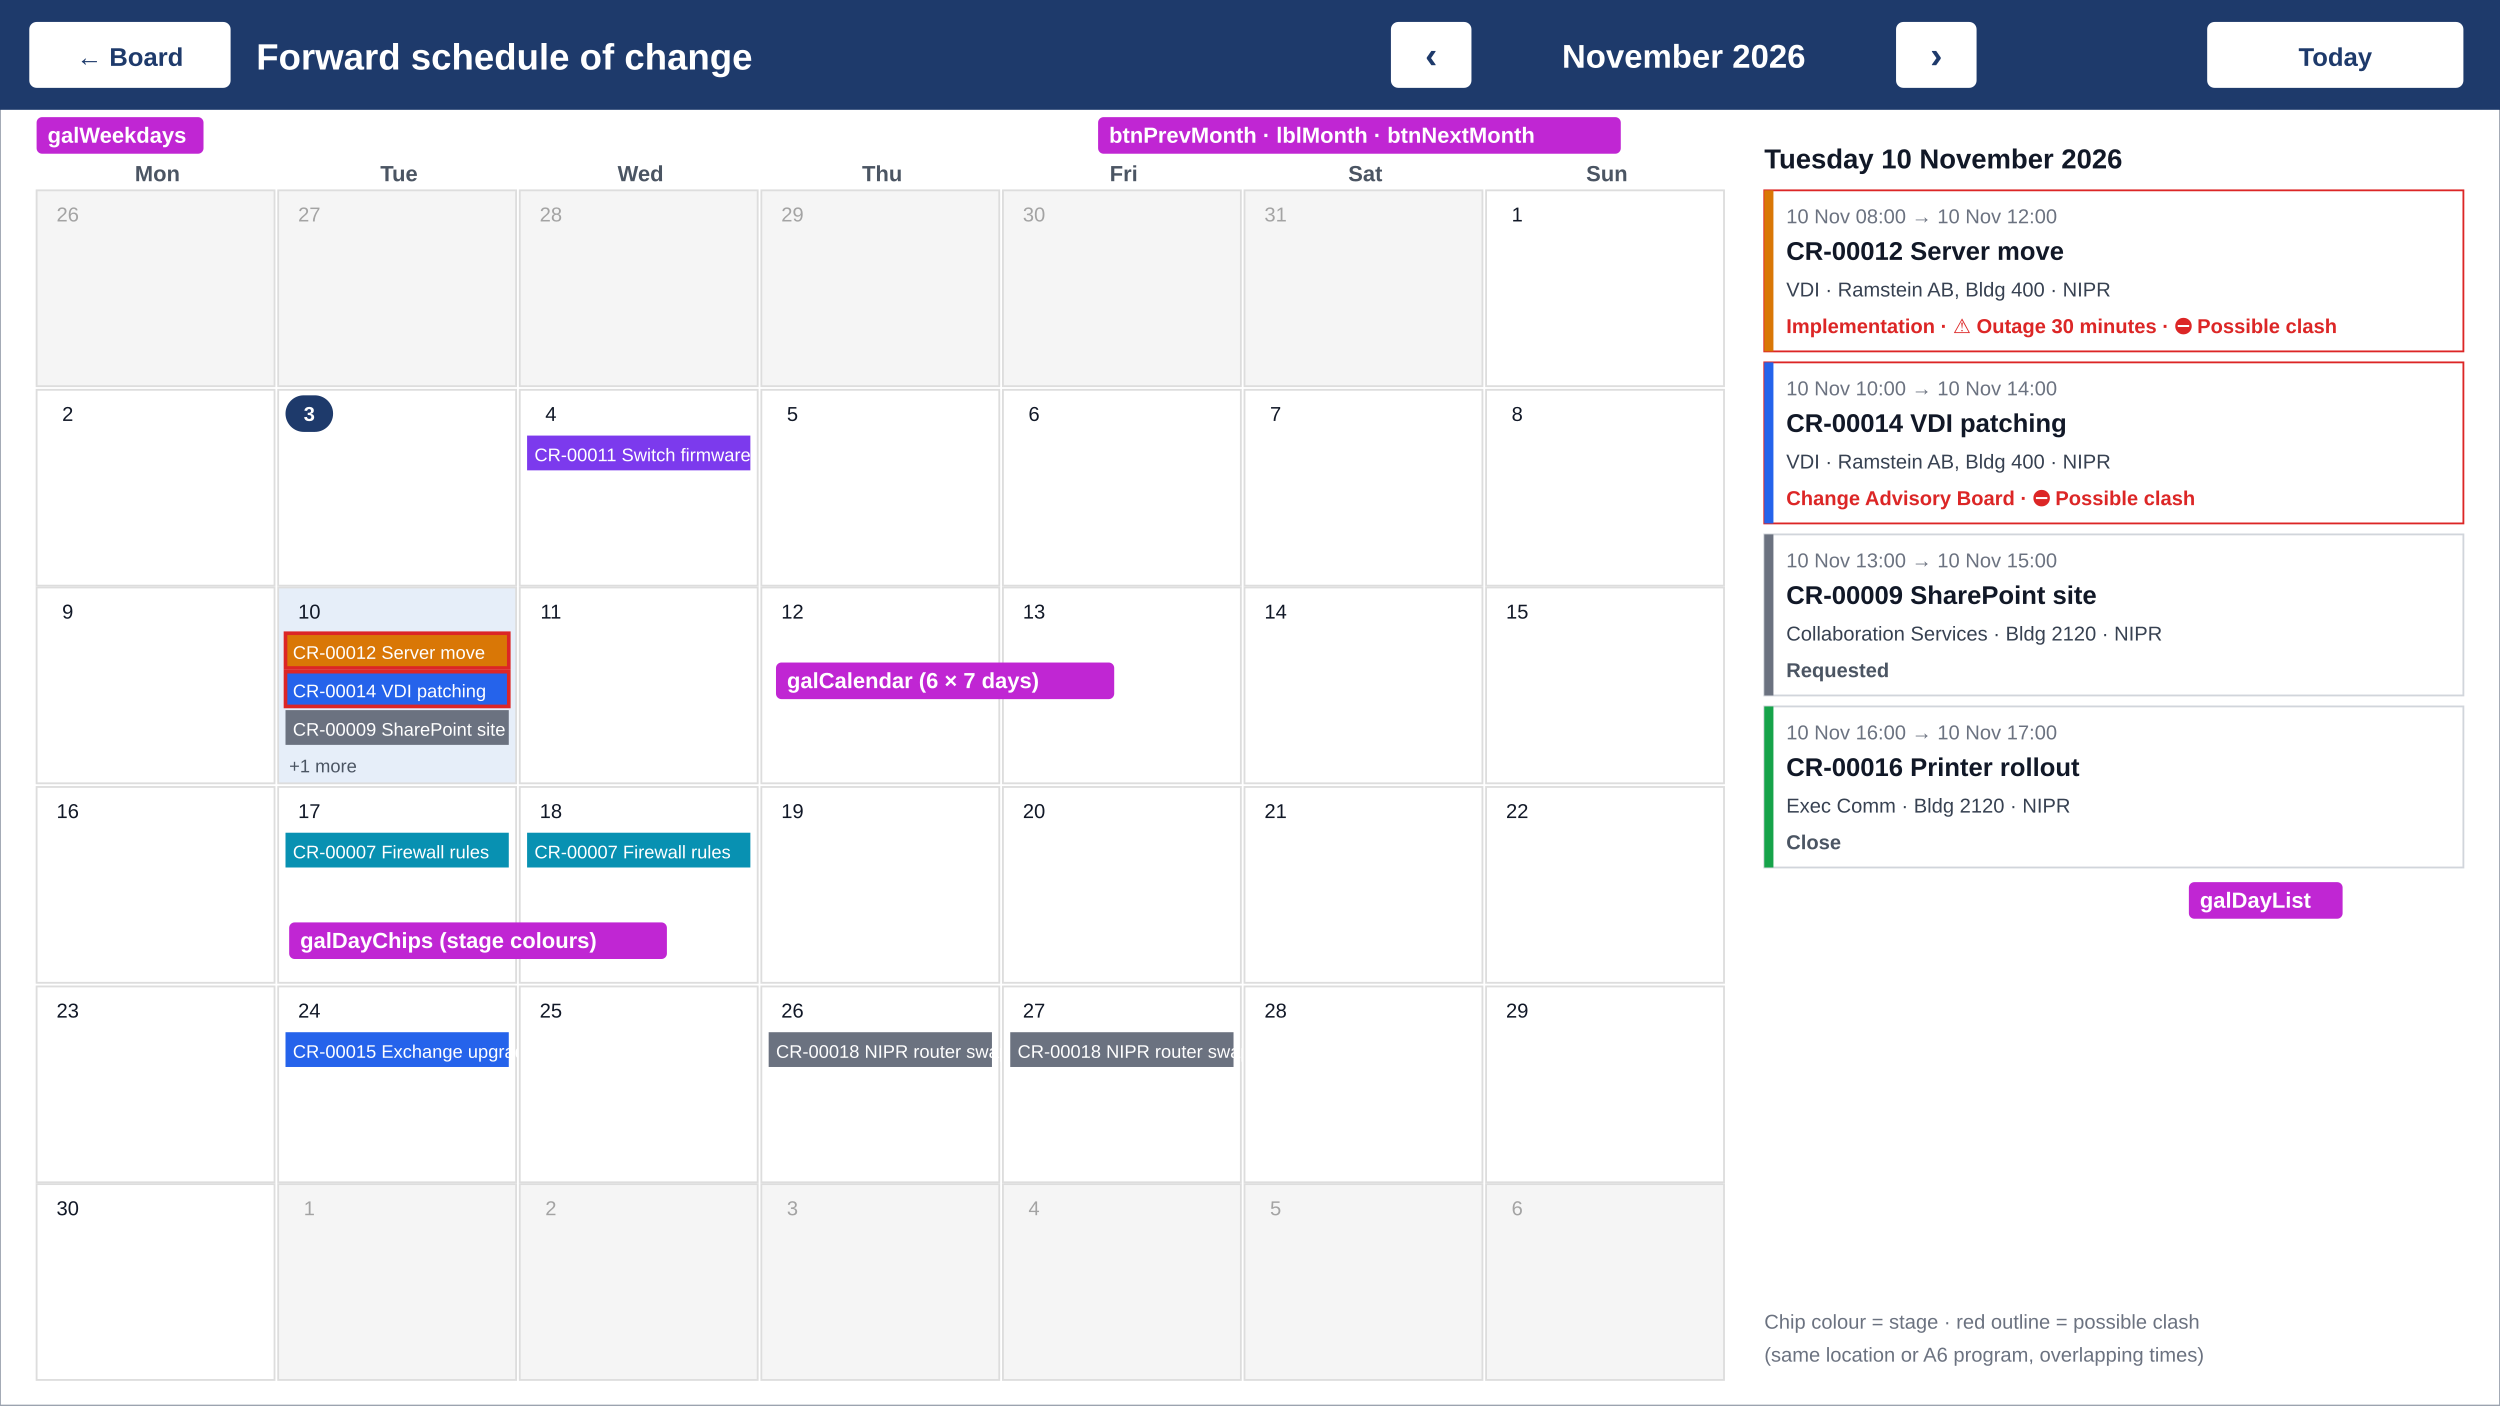
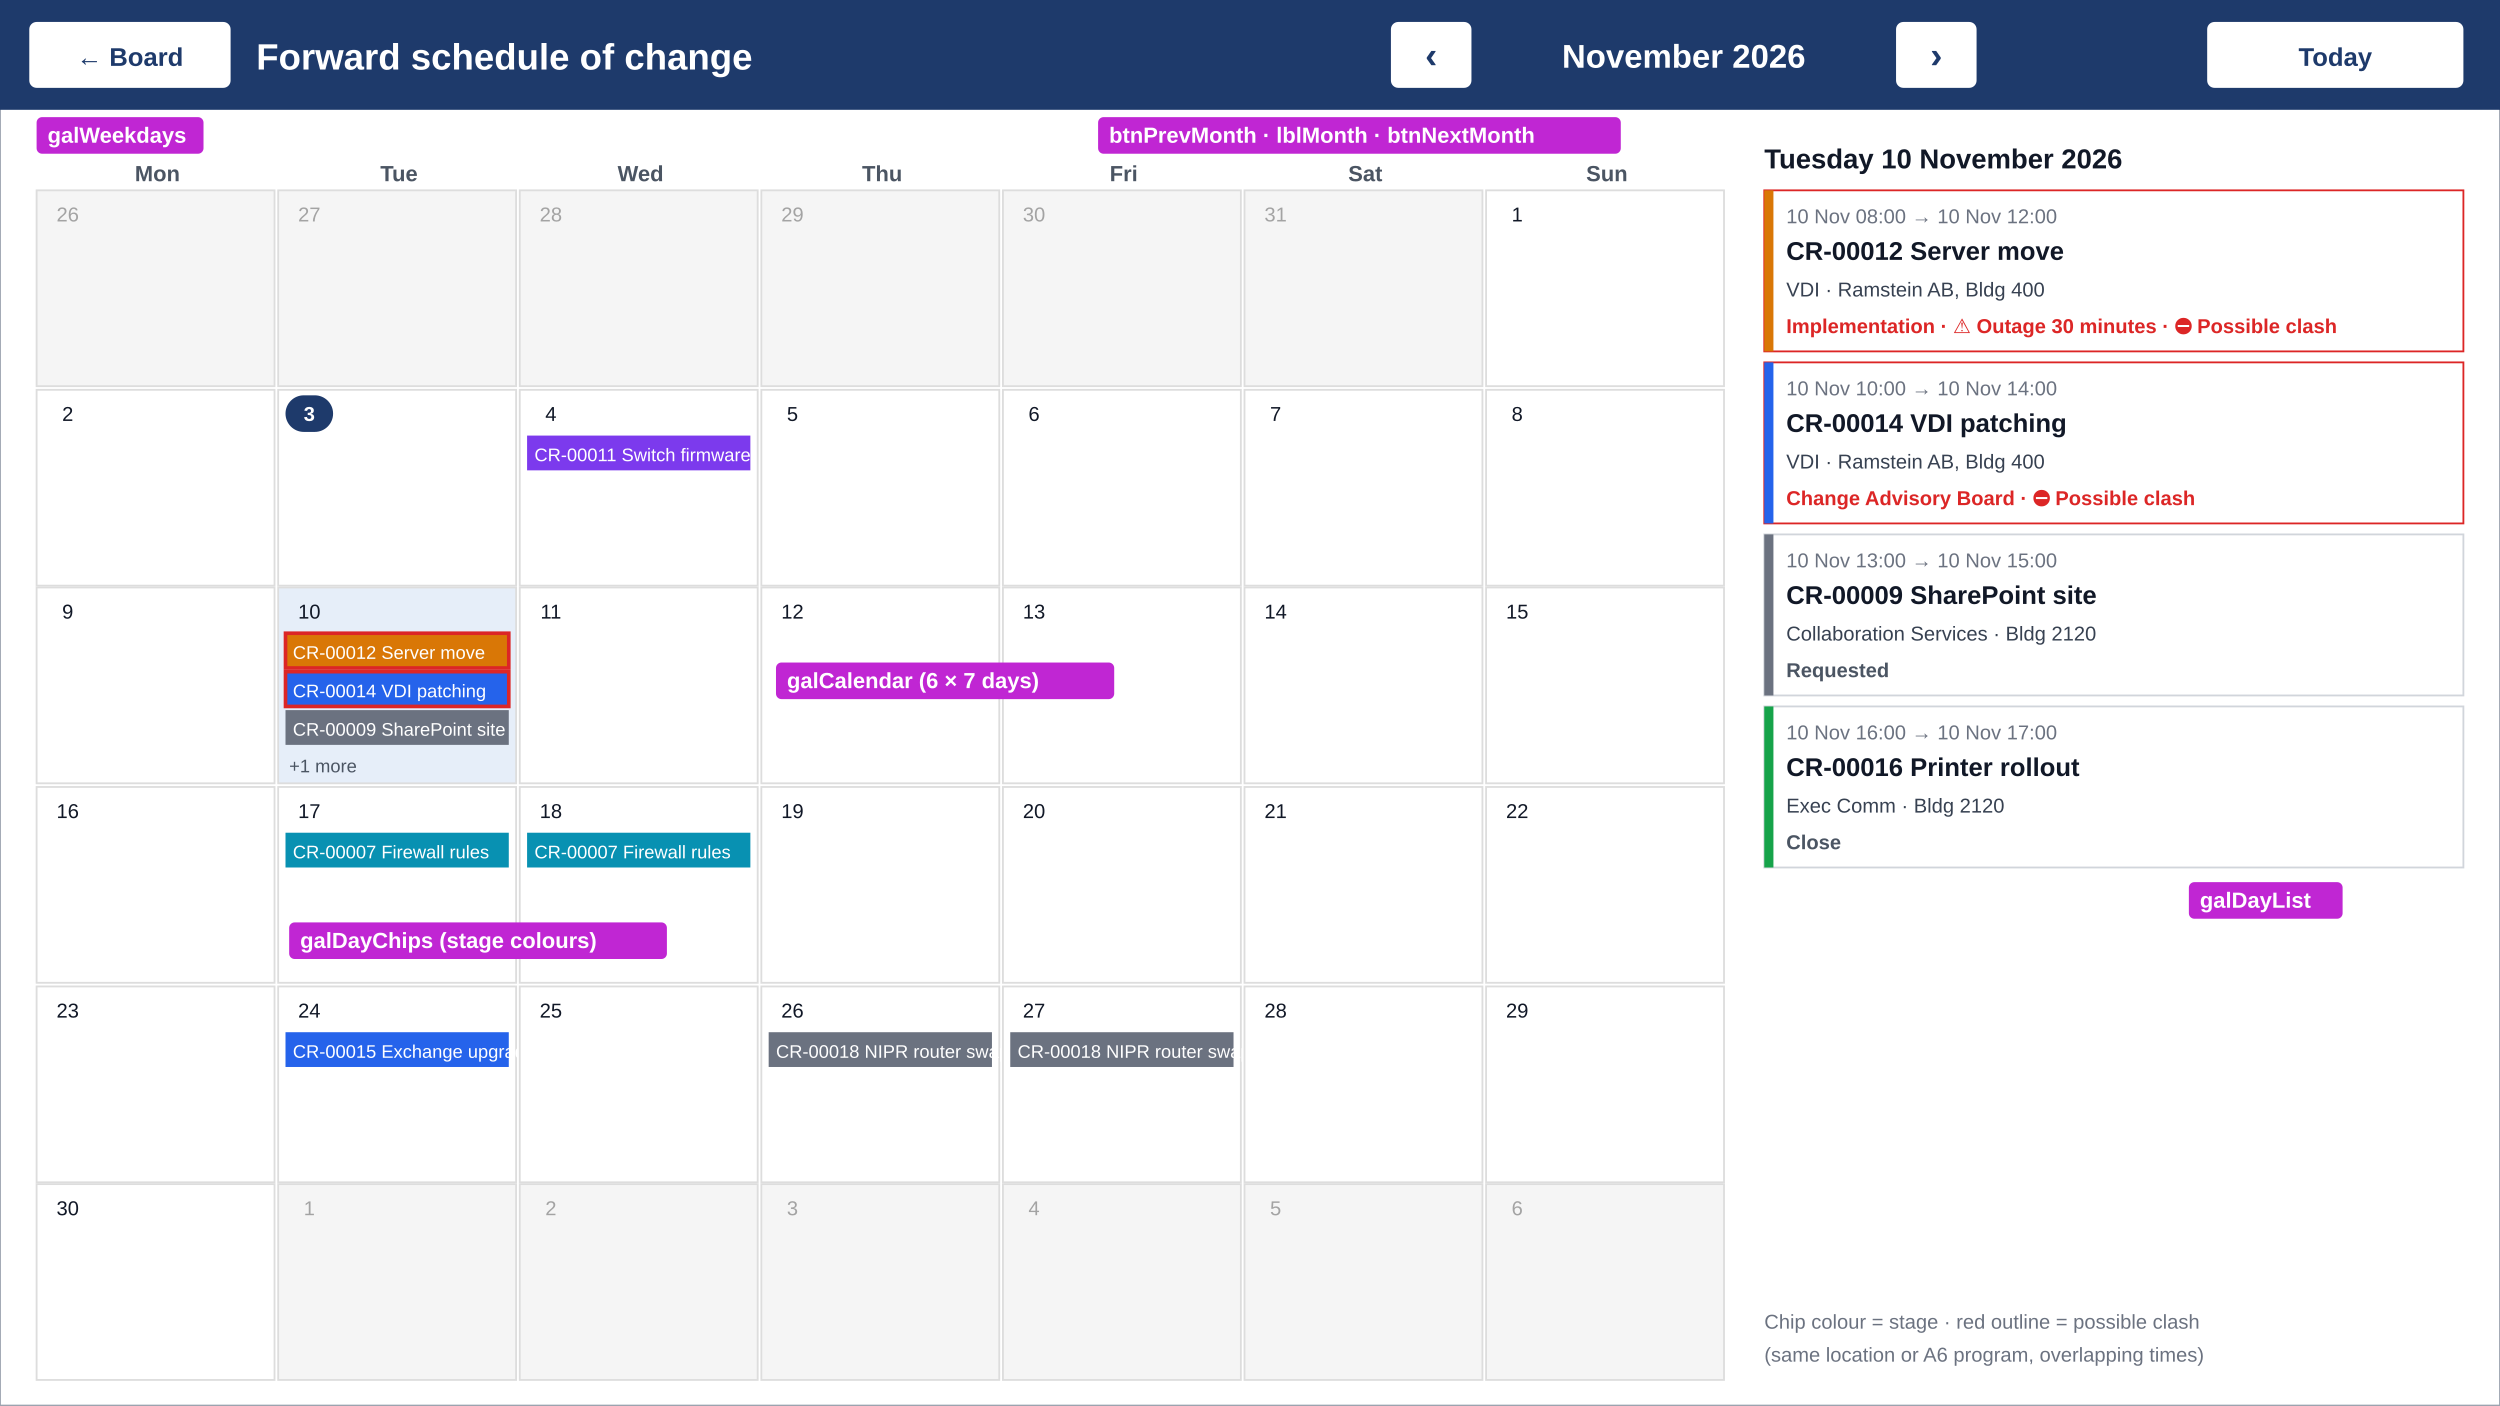
<svg xmlns="http://www.w3.org/2000/svg" viewBox="0 0 1366 768" font-family="Segoe UI, Arial, sans-serif">
  <rect x="0" y="0" width="1366" height="768" fill="#FFFFFF" stroke="#9CA3AF" />
  <rect x="0" y="0" width="1366" height="60" fill="#1E3A6B" stroke="none" />
  <rect x="16" y="12" width="110" height="36" fill="#fff" stroke="none" rx="4" />
  <text x="71" y="36" font-size="14" fill="#1E3A6B" font-weight="bold" text-anchor="middle">← Board</text>
  <text x="140" y="38" font-size="20" fill="#fff" font-weight="bold" text-anchor="start">Forward schedule of change</text>
  <rect x="760" y="12" width="44" height="36" fill="#fff" stroke="none" rx="4" />
  <text x="782" y="37" font-size="20" fill="#1E3A6B" font-weight="bold" text-anchor="middle">‹</text>
  <text x="920" y="37" font-size="18" fill="#fff" font-weight="bold" text-anchor="middle">November 2026</text>
  <rect x="1036" y="12" width="44" height="36" fill="#fff" stroke="none" rx="4" />
  <text x="1058" y="37" font-size="20" fill="#1E3A6B" font-weight="bold" text-anchor="middle">›</text>
  <rect x="1206" y="12" width="140" height="36" fill="#fff" stroke="none" rx="4" />
  <text x="1276" y="36" font-size="14" fill="#1E3A6B" font-weight="bold" text-anchor="middle">Today</text>
  <text x="86" y="99" font-size="12" fill="#4B5563" font-weight="bold" text-anchor="middle">Mon</text>
  <text x="218" y="99" font-size="12" fill="#4B5563" font-weight="bold" text-anchor="middle">Tue</text>
  <text x="350" y="99" font-size="12" fill="#4B5563" font-weight="bold" text-anchor="middle">Wed</text>
  <text x="482" y="99" font-size="12" fill="#4B5563" font-weight="bold" text-anchor="middle">Thu</text>
  <text x="614" y="99" font-size="12" fill="#4B5563" font-weight="bold" text-anchor="middle">Fri</text>
  <text x="746" y="99" font-size="12" fill="#4B5563" font-weight="bold" text-anchor="middle">Sat</text>
  <text x="878" y="99" font-size="12" fill="#4B5563" font-weight="bold" text-anchor="middle">Sun</text>
  <rect x="20" y="104" width="130" height="107" fill="#F5F5F5" stroke="#DDDDDD" />
  <text x="37" y="121" font-size="11" fill="#A3A3A3" font-weight="normal" text-anchor="middle">26</text>
  <rect x="152" y="104" width="130" height="107" fill="#F5F5F5" stroke="#DDDDDD" />
  <text x="169" y="121" font-size="11" fill="#A3A3A3" font-weight="normal" text-anchor="middle">27</text>
  <rect x="284" y="104" width="130" height="107" fill="#F5F5F5" stroke="#DDDDDD" />
  <text x="301" y="121" font-size="11" fill="#A3A3A3" font-weight="normal" text-anchor="middle">28</text>
  <rect x="416" y="104" width="130" height="107" fill="#F5F5F5" stroke="#DDDDDD" />
  <text x="433" y="121" font-size="11" fill="#A3A3A3" font-weight="normal" text-anchor="middle">29</text>
  <rect x="548" y="104" width="130" height="107" fill="#F5F5F5" stroke="#DDDDDD" />
  <text x="565" y="121" font-size="11" fill="#A3A3A3" font-weight="normal" text-anchor="middle">30</text>
  <rect x="680" y="104" width="130" height="107" fill="#F5F5F5" stroke="#DDDDDD" />
  <text x="697" y="121" font-size="11" fill="#A3A3A3" font-weight="normal" text-anchor="middle">31</text>
  <rect x="812" y="104" width="130" height="107" fill="#FFFFFF" stroke="#DDDDDD" />
  <text x="829" y="121" font-size="11" fill="#111827" font-weight="normal" text-anchor="middle">1</text>
  <rect x="20" y="213" width="130" height="107" fill="#FFFFFF" stroke="#DDDDDD" />
  <text x="37" y="230" font-size="11" fill="#111827" font-weight="normal" text-anchor="middle">2</text>
  <rect x="152" y="213" width="130" height="107" fill="#FFFFFF" stroke="#DDDDDD" />
  <rect x="156" y="216" width="26" height="20" fill="#1E3A6B" stroke="none" rx="10" />
  <text x="169" y="230" font-size="11" fill="#fff" font-weight="bold" text-anchor="middle">3</text>
  <rect x="284" y="213" width="130" height="107" fill="#FFFFFF" stroke="#DDDDDD" />
  <text x="301" y="230" font-size="11" fill="#111827" font-weight="normal" text-anchor="middle">4</text>
  <rect x="288" y="238" width="122" height="19" fill="#7C3AED" stroke="none" />
  <text x="292" y="252" font-size="10" fill="#fff" font-weight="normal" text-anchor="start">CR-00011 Switch firmware</text>
  <rect x="416" y="213" width="130" height="107" fill="#FFFFFF" stroke="#DDDDDD" />
  <text x="433" y="230" font-size="11" fill="#111827" font-weight="normal" text-anchor="middle">5</text>
  <rect x="548" y="213" width="130" height="107" fill="#FFFFFF" stroke="#DDDDDD" />
  <text x="565" y="230" font-size="11" fill="#111827" font-weight="normal" text-anchor="middle">6</text>
  <rect x="680" y="213" width="130" height="107" fill="#FFFFFF" stroke="#DDDDDD" />
  <text x="697" y="230" font-size="11" fill="#111827" font-weight="normal" text-anchor="middle">7</text>
  <rect x="812" y="213" width="130" height="107" fill="#FFFFFF" stroke="#DDDDDD" />
  <text x="829" y="230" font-size="11" fill="#111827" font-weight="normal" text-anchor="middle">8</text>
  <rect x="20" y="321" width="130" height="107" fill="#FFFFFF" stroke="#DDDDDD" />
  <text x="37" y="338" font-size="11" fill="#111827" font-weight="normal" text-anchor="middle">9</text>
  <rect x="152" y="321" width="130" height="107" fill="#E6EEF9" stroke="#DDDDDD" />
  <text x="169" y="338" font-size="11" fill="#111827" font-weight="normal" text-anchor="middle">10</text>
  <rect x="156" y="346" width="122" height="19" fill="#D97706" stroke="#DC2626" stroke-width="2" />
  <text x="160" y="360" font-size="10" fill="#fff" font-weight="normal" text-anchor="start">CR-00012 Server move</text>
  <rect x="156" y="367" width="122" height="19" fill="#2563EB" stroke="#DC2626" stroke-width="2" />
  <text x="160" y="381" font-size="10" fill="#fff" font-weight="normal" text-anchor="start">CR-00014 VDI patching</text>
  <rect x="156" y="388" width="122" height="19" fill="#6B7280" stroke="none" />
  <text x="160" y="402" font-size="10" fill="#fff" font-weight="normal" text-anchor="start">CR-00009 SharePoint site</text>
  <text x="158" y="422" font-size="10" fill="#4B5563" font-weight="normal" text-anchor="start">+1 more</text>
  <rect x="284" y="321" width="130" height="107" fill="#FFFFFF" stroke="#DDDDDD" />
  <text x="301" y="338" font-size="11" fill="#111827" font-weight="normal" text-anchor="middle">11</text>
  <rect x="416" y="321" width="130" height="107" fill="#FFFFFF" stroke="#DDDDDD" />
  <text x="433" y="338" font-size="11" fill="#111827" font-weight="normal" text-anchor="middle">12</text>
  <rect x="548" y="321" width="130" height="107" fill="#FFFFFF" stroke="#DDDDDD" />
  <text x="565" y="338" font-size="11" fill="#111827" font-weight="normal" text-anchor="middle">13</text>
  <rect x="680" y="321" width="130" height="107" fill="#FFFFFF" stroke="#DDDDDD" />
  <text x="697" y="338" font-size="11" fill="#111827" font-weight="normal" text-anchor="middle">14</text>
  <rect x="812" y="321" width="130" height="107" fill="#FFFFFF" stroke="#DDDDDD" />
  <text x="829" y="338" font-size="11" fill="#111827" font-weight="normal" text-anchor="middle">15</text>
  <rect x="20" y="430" width="130" height="107" fill="#FFFFFF" stroke="#DDDDDD" />
  <text x="37" y="447" font-size="11" fill="#111827" font-weight="normal" text-anchor="middle">16</text>
  <rect x="152" y="430" width="130" height="107" fill="#FFFFFF" stroke="#DDDDDD" />
  <text x="169" y="447" font-size="11" fill="#111827" font-weight="normal" text-anchor="middle">17</text>
  <rect x="156" y="455" width="122" height="19" fill="#0891B2" stroke="none" />
  <text x="160" y="469" font-size="10" fill="#fff" font-weight="normal" text-anchor="start">CR-00007 Firewall rules</text>
  <rect x="284" y="430" width="130" height="107" fill="#FFFFFF" stroke="#DDDDDD" />
  <text x="301" y="447" font-size="11" fill="#111827" font-weight="normal" text-anchor="middle">18</text>
  <rect x="288" y="455" width="122" height="19" fill="#0891B2" stroke="none" />
  <text x="292" y="469" font-size="10" fill="#fff" font-weight="normal" text-anchor="start">CR-00007 Firewall rules</text>
  <rect x="416" y="430" width="130" height="107" fill="#FFFFFF" stroke="#DDDDDD" />
  <text x="433" y="447" font-size="11" fill="#111827" font-weight="normal" text-anchor="middle">19</text>
  <rect x="548" y="430" width="130" height="107" fill="#FFFFFF" stroke="#DDDDDD" />
  <text x="565" y="447" font-size="11" fill="#111827" font-weight="normal" text-anchor="middle">20</text>
  <rect x="680" y="430" width="130" height="107" fill="#FFFFFF" stroke="#DDDDDD" />
  <text x="697" y="447" font-size="11" fill="#111827" font-weight="normal" text-anchor="middle">21</text>
  <rect x="812" y="430" width="130" height="107" fill="#FFFFFF" stroke="#DDDDDD" />
  <text x="829" y="447" font-size="11" fill="#111827" font-weight="normal" text-anchor="middle">22</text>
  <rect x="20" y="539" width="130" height="107" fill="#FFFFFF" stroke="#DDDDDD" />
  <text x="37" y="556" font-size="11" fill="#111827" font-weight="normal" text-anchor="middle">23</text>
  <rect x="152" y="539" width="130" height="107" fill="#FFFFFF" stroke="#DDDDDD" />
  <text x="169" y="556" font-size="11" fill="#111827" font-weight="normal" text-anchor="middle">24</text>
  <rect x="156" y="564" width="122" height="19" fill="#2563EB" stroke="none" />
  <text x="160" y="578" font-size="10" fill="#fff" font-weight="normal" text-anchor="start">CR-00015 Exchange upgrade</text>
  <rect x="284" y="539" width="130" height="107" fill="#FFFFFF" stroke="#DDDDDD" />
  <text x="301" y="556" font-size="11" fill="#111827" font-weight="normal" text-anchor="middle">25</text>
  <rect x="416" y="539" width="130" height="107" fill="#FFFFFF" stroke="#DDDDDD" />
  <text x="433" y="556" font-size="11" fill="#111827" font-weight="normal" text-anchor="middle">26</text>
  <rect x="420" y="564" width="122" height="19" fill="#6B7280" stroke="none" />
  <text x="424" y="578" font-size="10" fill="#fff" font-weight="normal" text-anchor="start">CR-00018 NIPR router swap</text>
  <rect x="548" y="539" width="130" height="107" fill="#FFFFFF" stroke="#DDDDDD" />
  <text x="565" y="556" font-size="11" fill="#111827" font-weight="normal" text-anchor="middle">27</text>
  <rect x="552" y="564" width="122" height="19" fill="#6B7280" stroke="none" />
  <text x="556" y="578" font-size="10" fill="#fff" font-weight="normal" text-anchor="start">CR-00018 NIPR router swap</text>
  <rect x="680" y="539" width="130" height="107" fill="#FFFFFF" stroke="#DDDDDD" />
  <text x="697" y="556" font-size="11" fill="#111827" font-weight="normal" text-anchor="middle">28</text>
  <rect x="812" y="539" width="130" height="107" fill="#FFFFFF" stroke="#DDDDDD" />
  <text x="829" y="556" font-size="11" fill="#111827" font-weight="normal" text-anchor="middle">29</text>
  <rect x="20" y="647" width="130" height="107" fill="#FFFFFF" stroke="#DDDDDD" />
  <text x="37" y="664" font-size="11" fill="#111827" font-weight="normal" text-anchor="middle">30</text>
  <rect x="152" y="647" width="130" height="107" fill="#F5F5F5" stroke="#DDDDDD" />
  <text x="169" y="664" font-size="11" fill="#A3A3A3" font-weight="normal" text-anchor="middle">1</text>
  <rect x="284" y="647" width="130" height="107" fill="#F5F5F5" stroke="#DDDDDD" />
  <text x="301" y="664" font-size="11" fill="#A3A3A3" font-weight="normal" text-anchor="middle">2</text>
  <rect x="416" y="647" width="130" height="107" fill="#F5F5F5" stroke="#DDDDDD" />
  <text x="433" y="664" font-size="11" fill="#A3A3A3" font-weight="normal" text-anchor="middle">3</text>
  <rect x="548" y="647" width="130" height="107" fill="#F5F5F5" stroke="#DDDDDD" />
  <text x="565" y="664" font-size="11" fill="#A3A3A3" font-weight="normal" text-anchor="middle">4</text>
  <rect x="680" y="647" width="130" height="107" fill="#F5F5F5" stroke="#DDDDDD" />
  <text x="697" y="664" font-size="11" fill="#A3A3A3" font-weight="normal" text-anchor="middle">5</text>
  <rect x="812" y="647" width="130" height="107" fill="#F5F5F5" stroke="#DDDDDD" />
  <text x="829" y="664" font-size="11" fill="#A3A3A3" font-weight="normal" text-anchor="middle">6</text>
  <text x="964" y="92" font-size="15" fill="#111827" font-weight="bold" text-anchor="start">Tuesday 10 November 2026</text>
  <rect x="964" y="104" width="382" height="88" fill="#fff" stroke="#DC2626" />
  <rect x="964" y="104" width="5" height="88" fill="#D97706" stroke="none" />
  <text x="976" y="122" font-size="11" fill="#6B7280" font-weight="normal" text-anchor="start">10 Nov 08:00  →  10 Nov 12:00</text>
  <text x="976" y="142" font-size="14" fill="#111827" font-weight="bold" text-anchor="start">CR-00012  Server move</text>
-   <text x="976" y="162" font-size="11" fill="#374151" font-weight="normal" text-anchor="start">VDI · Ramstein AB, Bldg 400 · NIPR</text>
+   <text x="976" y="162" font-size="11" fill="#374151" font-weight="normal" text-anchor="start">VDI · Ramstein AB, Bldg 400</text>
  <text x="976" y="182" font-size="11" fill="#DC2626" font-weight="bold" text-anchor="start">Implementation  ·  ⚠ Outage 30 minutes  ·  ⛔ Possible clash</text>
  <rect x="964" y="198" width="382" height="88" fill="#fff" stroke="#DC2626" />
  <rect x="964" y="198" width="5" height="88" fill="#2563EB" stroke="none" />
  <text x="976" y="216" font-size="11" fill="#6B7280" font-weight="normal" text-anchor="start">10 Nov 10:00  →  10 Nov 14:00</text>
  <text x="976" y="236" font-size="14" fill="#111827" font-weight="bold" text-anchor="start">CR-00014  VDI patching</text>
-   <text x="976" y="256" font-size="11" fill="#374151" font-weight="normal" text-anchor="start">VDI · Ramstein AB, Bldg 400 · NIPR</text>
+   <text x="976" y="256" font-size="11" fill="#374151" font-weight="normal" text-anchor="start">VDI · Ramstein AB, Bldg 400</text>
  <text x="976" y="276" font-size="11" fill="#DC2626" font-weight="bold" text-anchor="start">Change Advisory Board  ·  ⛔ Possible clash</text>
  <rect x="964" y="292" width="382" height="88" fill="#fff" stroke="#D1D5DB" />
  <rect x="964" y="292" width="5" height="88" fill="#6B7280" stroke="none" />
  <text x="976" y="310" font-size="11" fill="#6B7280" font-weight="normal" text-anchor="start">10 Nov 13:00  →  10 Nov 15:00</text>
  <text x="976" y="330" font-size="14" fill="#111827" font-weight="bold" text-anchor="start">CR-00009  SharePoint site</text>
-   <text x="976" y="350" font-size="11" fill="#374151" font-weight="normal" text-anchor="start">Collaboration Services · Bldg 2120 · NIPR</text>
+   <text x="976" y="350" font-size="11" fill="#374151" font-weight="normal" text-anchor="start">Collaboration Services · Bldg 2120</text>
  <text x="976" y="370" font-size="11" fill="#4B5563" font-weight="bold" text-anchor="start">Requested</text>
  <rect x="964" y="386" width="382" height="88" fill="#fff" stroke="#D1D5DB" />
  <rect x="964" y="386" width="5" height="88" fill="#16A34A" stroke="none" />
  <text x="976" y="404" font-size="11" fill="#6B7280" font-weight="normal" text-anchor="start">10 Nov 16:00  →  10 Nov 17:00</text>
  <text x="976" y="424" font-size="14" fill="#111827" font-weight="bold" text-anchor="start">CR-00016  Printer rollout</text>
-   <text x="976" y="444" font-size="11" fill="#374151" font-weight="normal" text-anchor="start">Exec Comm · Bldg 2120 · NIPR</text>
+   <text x="976" y="444" font-size="11" fill="#374151" font-weight="normal" text-anchor="start">Exec Comm · Bldg 2120</text>
  <text x="976" y="464" font-size="11" fill="#4B5563" font-weight="bold" text-anchor="start">Close</text>
  <text x="964" y="726" font-size="11" fill="#6B7280" font-weight="normal" text-anchor="start">Chip colour = stage · red outline = possible clash</text>
  <text x="964" y="744" font-size="11" fill="#6B7280" font-weight="normal" text-anchor="start">(same location or A6 program, overlapping times)</text>
  <rect x="20" y="64" width="91.2" height="20" fill="#C026D3" stroke="none" rx="3" />
  <text x="26" y="78" font-size="12" fill="#fff" font-weight="bold" text-anchor="start">galWeekdays</text>
  <rect x="424" y="362" width="184.8" height="20" fill="#C026D3" stroke="none" rx="3" />
  <text x="430" y="376" font-size="12" fill="#fff" font-weight="bold" text-anchor="start">galCalendar (6 × 7 days)</text>
  <rect x="158" y="504" width="206.4" height="20" fill="#C026D3" stroke="none" rx="3" />
  <text x="164" y="518" font-size="12" fill="#fff" font-weight="bold" text-anchor="start">galDayChips (stage colours)</text>
  <rect x="1196" y="482" width="84" height="20" fill="#C026D3" stroke="none" rx="3" />
  <text x="1202" y="496" font-size="12" fill="#fff" font-weight="bold" text-anchor="start">galDayList</text>
  <rect x="600" y="64" width="285.6" height="20" fill="#C026D3" stroke="none" rx="3" />
  <text x="606" y="78" font-size="12" fill="#fff" font-weight="bold" text-anchor="start">btnPrevMonth · lblMonth · btnNextMonth</text>
</svg>
